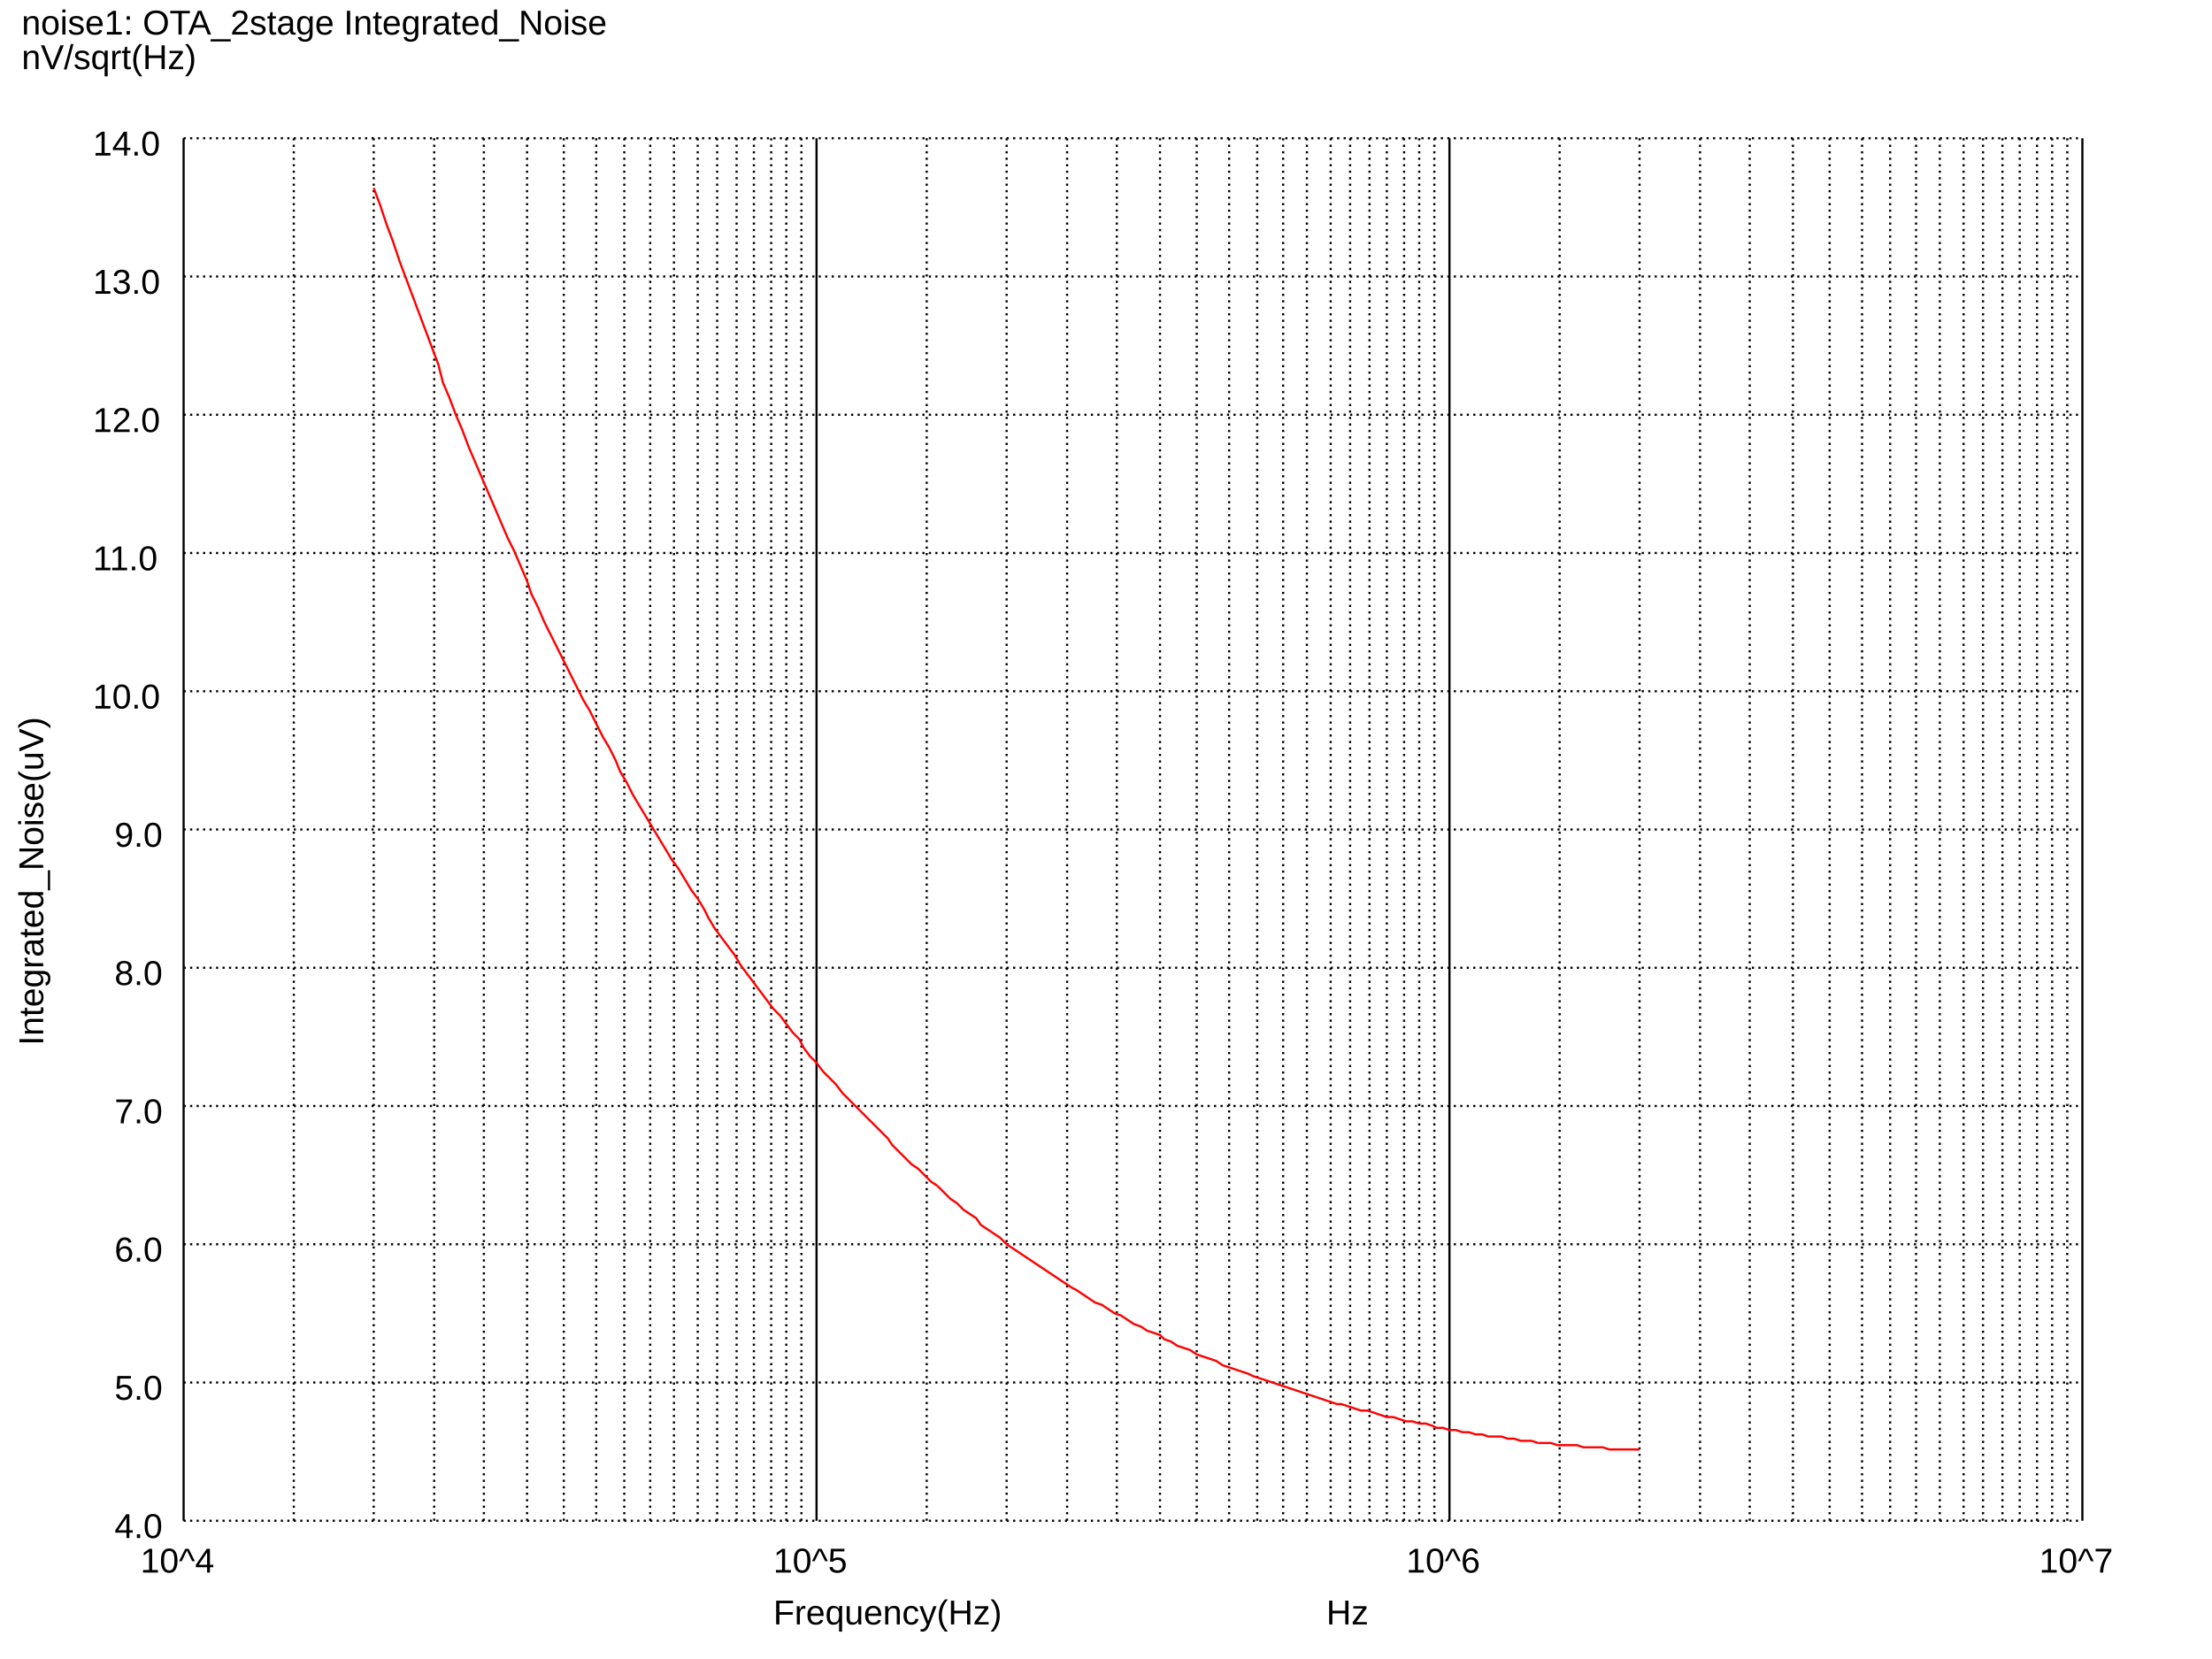
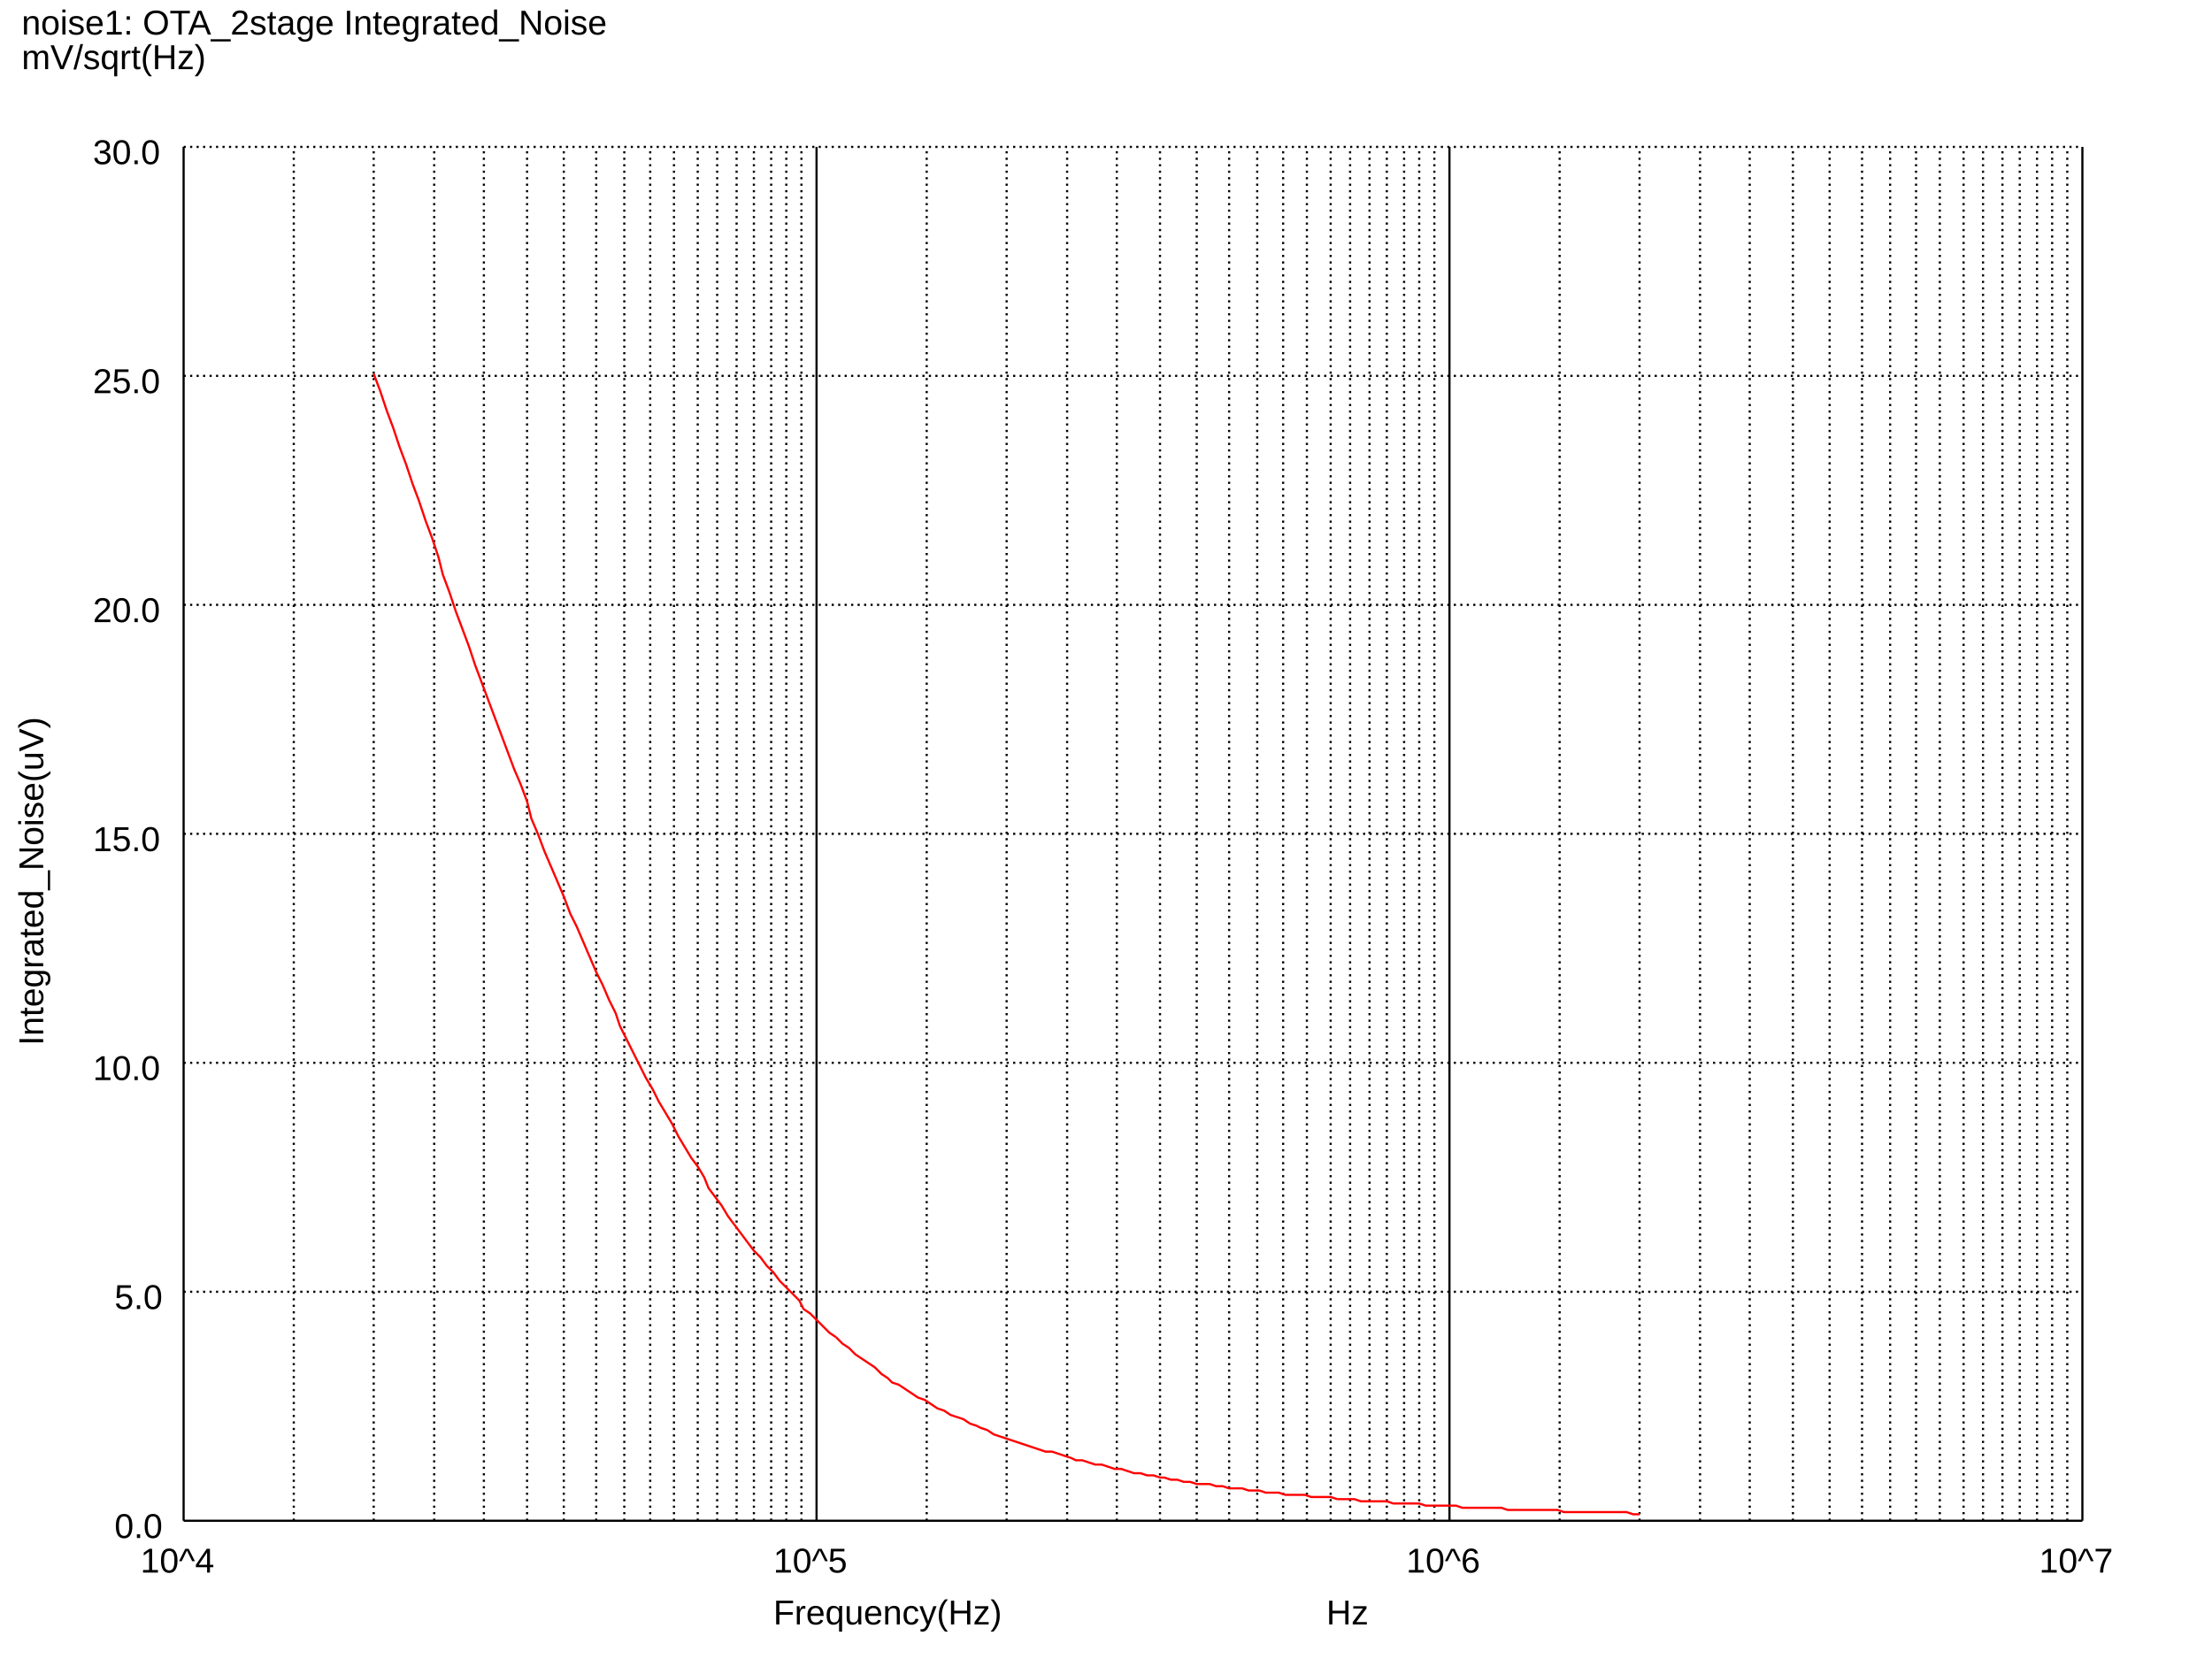
<svg xmlns="http://www.w3.org/2000/svg" version="1.1" width="100%" height="100%" viewBox="0 0 1024 768" style="fill: none; font-family: Arial;  font: Arial; ">
  <rect x="0" y="0" width="1024" height="768" fill="white" stroke="none" />
  <text stroke="none" fill="black" font-size="16" x="358" y="752">
Frequency(Hz)
</text>
  <text transform="rotate(-90, 20, 484)" stroke="none" fill="black" font-size="16" x="20" y="484">
Integrated_Noise(uV)
</text>
  <text stroke="none" fill="black" font-size="16" x="10" y="16">
noise1: OTA_2stage Integrated_Noise
</text>
-   <path stroke="black" d="M85 704l0 -640" />
+   <path stroke="black" d="M85 704l0 -636" />
  <text stroke="none" fill="black" font-size="16" x="65" y="728">
10^4
</text>
-   <path stroke="black" stroke-dasharray="1,2" d="M136 704l0 -640M173 704l0 -640M201 704l0 -640M224 704l0 -640M244 704l0 -640M261 704l0 -640M276 704l0 -640M289 704l0 -640M301 704l0 -640M312 704l0 -640M323 704l0 -640M332 704l0 -640M341 704l0 -640" />
-   <path stroke="black" stroke-dasharray="1,2" d="M349 704l0 -640M357 704l0 -640M364 704l0 -640M371 704l0 -640" />
-   <path stroke="black" d="M378 704l0 -640" />
+   <path stroke="black" stroke-dasharray="1,2" d="M136 704l0 -636M173 704l0 -636M201 704l0 -636M224 704l0 -636M244 704l0 -636M261 704l0 -636M276 704l0 -636M289 704l0 -636M301 704l0 -636M312 704l0 -636M323 704l0 -636M332 704l0 -636M341 704l0 -636" />
+   <path stroke="black" stroke-dasharray="1,2" d="M349 704l0 -636M357 704l0 -636M364 704l0 -636M371 704l0 -636" />
+   <path stroke="black" d="M378 704l0 -636" />
  <text stroke="none" fill="black" font-size="16" x="358" y="728">
10^5
</text>
-   <path stroke="black" stroke-dasharray="1,2" d="M429 704l0 -640M466 704l0 -640M494 704l0 -640M517 704l0 -640M537 704l0 -640M554 704l0 -640M569 704l0 -640M582 704l0 -640M594 704l0 -640M605 704l0 -640M616 704l0 -640M625 704l0 -640M634 704l0 -640" />
-   <path stroke="black" stroke-dasharray="1,2" d="M642 704l0 -640M650 704l0 -640M657 704l0 -640M664 704l0 -640" />
-   <path stroke="black" d="M671 704l0 -640" />
+   <path stroke="black" stroke-dasharray="1,2" d="M429 704l0 -636M466 704l0 -636M494 704l0 -636M517 704l0 -636M537 704l0 -636M554 704l0 -636M569 704l0 -636M582 704l0 -636M594 704l0 -636M605 704l0 -636M616 704l0 -636M625 704l0 -636M634 704l0 -636" />
+   <path stroke="black" stroke-dasharray="1,2" d="M642 704l0 -636M650 704l0 -636M657 704l0 -636M664 704l0 -636" />
+   <path stroke="black" d="M671 704l0 -636" />
  <text stroke="none" fill="black" font-size="16" x="651" y="728">
10^6
</text>
-   <path stroke="black" stroke-dasharray="1,2" d="M722 704l0 -640M759 704l0 -640M787 704l0 -640M810 704l0 -640M830 704l0 -640M847 704l0 -640M862 704l0 -640M875 704l0 -640M887 704l0 -640M898 704l0 -640M909 704l0 -640M918 704l0 -640M927 704l0 -640" />
-   <path stroke="black" stroke-dasharray="1,2" d="M935 704l0 -640M943 704l0 -640M950 704l0 -640M957 704l0 -640" />
-   <path stroke="black" d="M964 704l0 -640" />
+   <path stroke="black" stroke-dasharray="1,2" d="M722 704l0 -636M759 704l0 -636M787 704l0 -636M810 704l0 -636M830 704l0 -636M847 704l0 -636M862 704l0 -636M875 704l0 -636M887 704l0 -636M898 704l0 -636M909 704l0 -636M918 704l0 -636M927 704l0 -636" />
+   <path stroke="black" stroke-dasharray="1,2" d="M935 704l0 -636M943 704l0 -636M950 704l0 -636M957 704l0 -636" />
+   <path stroke="black" d="M964 704l0 -636" />
  <text stroke="none" fill="black" font-size="16" x="944" y="728">
10^7
</text>
  <text stroke="none" fill="black" font-size="16" x="614" y="752">
Hz
</text>
-   <path stroke="black" stroke-dasharray="1,2" d="M85 704l879 0" />
+   <path stroke="black" d="M85 704l879 0" />
  <text stroke="none" fill="black" font-size="16" x="53" y="712">
- 4.0
+ 0.0
</text>
-   <path stroke="black" stroke-dasharray="1,2" d="M85 640l879 0" />
-   <text stroke="none" fill="black" font-size="16" x="53" y="648">
+   <path stroke="black" stroke-dasharray="1,2" d="M85 598l879 0" />
+   <text stroke="none" fill="black" font-size="16" x="53" y="606">
5.0
</text>
-   <path stroke="black" stroke-dasharray="1,2" d="M85 576l879 0" />
-   <text stroke="none" fill="black" font-size="16" x="53" y="584">
- 6.0
- </text>
-   <path stroke="black" stroke-dasharray="1,2" d="M85 512l879 0" />
-   <text stroke="none" fill="black" font-size="16" x="53" y="520">
- 7.0
- </text>
-   <path stroke="black" stroke-dasharray="1,2" d="M85 448l879 0" />
-   <text stroke="none" fill="black" font-size="16" x="53" y="456">
- 8.0
- </text>
-   <path stroke="black" stroke-dasharray="1,2" d="M85 384l879 0" />
-   <text stroke="none" fill="black" font-size="16" x="53" y="392">
- 9.0
- </text>
-   <path stroke="black" stroke-dasharray="1,2" d="M85 320l879 0" />
-   <text stroke="none" fill="black" font-size="16" x="43" y="328">
+   <path stroke="black" stroke-dasharray="1,2" d="M85 492l879 0" />
+   <text stroke="none" fill="black" font-size="16" x="43" y="500">
10.0
</text>
-   <path stroke="black" stroke-dasharray="1,2" d="M85 256l879 0" />
-   <text stroke="none" fill="black" font-size="16" x="43" y="264">
- 11.0
+   <path stroke="black" stroke-dasharray="1,2" d="M85 386l879 0" />
+   <text stroke="none" fill="black" font-size="16" x="43" y="394">
+ 15.0
</text>
-   <path stroke="black" stroke-dasharray="1,2" d="M85 192l879 0" />
-   <text stroke="none" fill="black" font-size="16" x="43" y="200">
- 12.0
+   <path stroke="black" stroke-dasharray="1,2" d="M85 280l879 0" />
+   <text stroke="none" fill="black" font-size="16" x="43" y="288">
+ 20.0
</text>
-   <path stroke="black" stroke-dasharray="1,2" d="M85 128l879 0" />
-   <text stroke="none" fill="black" font-size="16" x="43" y="136">
- 13.0
+   <path stroke="black" stroke-dasharray="1,2" d="M85 174l879 0" />
+   <text stroke="none" fill="black" font-size="16" x="43" y="182">
+ 25.0
</text>
-   <path stroke="black" stroke-dasharray="1,2" d="M85 64l879 0" />
-   <text stroke="none" fill="black" font-size="16" x="43" y="72">
- 14.0
+   <path stroke="black" stroke-dasharray="1,2" d="M85 68l879 0" />
+   <text stroke="none" fill="black" font-size="16" x="43" y="76">
+ 30.0
</text>
  <text stroke="none" fill="black" font-size="16" x="10" y="32">
- nV/sqrt(Hz)
+ mV/sqrt(Hz)
</text>
-   <path stroke="red" d="M173 87l3 8 3 9 3 8 3 9 18 48 2 8 3 7 3 8 3 7 3 8 18 42 3 6 6 14 2 6 3 6 3 7 18 36 3 5 6 12 3 5 3 6 2 5 3 5 3 6 18 30 3 4 6 10 3 4 3 5 2 4 3 5 9 12 3 5 15 20 3 3 6 8 3 3 2 4 3 4 3 3 3 4 6 6 3 4 21 21 2 3 9 9 3 2 6 6 3 2" />
-   <path stroke="red" d="M434 549l6 6 3 2 3 3 6 4 2 3 9 6 3 3 30 20 2 1 9 6 3 1 6 4 3 1 6 4 3 1 3 2 6 2 2 2 3 1 3 2 6 2 3 2 9 3 3 2 12 4 2 1 39 13 2 0 9 3 3 0 9 3 3 0 6 2 3 0 3 1 3 0 3 1 2 1 3 0 3 1 3 0 3 1 3 0 3 1 3 0 3 1 6 0 3 1 3 0 3 1 5 0 3 1" />
-   <path stroke="red" d="M712 668l6 0 3 1 9 0 3 1 9 0 3 1 14 0" />
+   <path stroke="red" d="M173 173l3 8 3 9 3 8 3 9 3 8 3 9 3 8 3 9 3 8 3 9 2 8 3 8 3 9 6 16 3 9 18 48 3 7 3 8 2 8 3 7 3 8 9 21 3 8 3 6 9 21 3 6 3 7 3 6 2 6 12 24 3 5 3 6 6 10 3 6 6 10 3 4 3 5 2 5 6 8 3 5 12 16 3 3 3 4 3 3 3 4 9 9 2 4 3 2 9 9 3 2" />
+   <path stroke="red" d="M387 619l3 3 3 2 3 3 9 6 3 3 3 2 2 2 3 1 9 6 3 1 6 4 3 1 3 2 6 2 3 2 3 1 2 1 3 1 3 2 24 8 3 0 9 3 2 1 3 0 6 2 3 0 6 2 3 0 6 2 3 0 3 1 3 0 3 1 2 0 3 1 3 0 3 1 3 0 3 1 6 0 3 1 3 0 3 1 6 0 3 1 5 0 3 1 6 0 3 1 9 0 3 1 9 0 3 1" />
+   <path stroke="red" d="M619 694l8 0 3 1 12 0 3 1 12 0 3 1 14 0 3 1 18 0 3 1 23 0 3 1 29 0 3 1 3 0" />
</svg>
